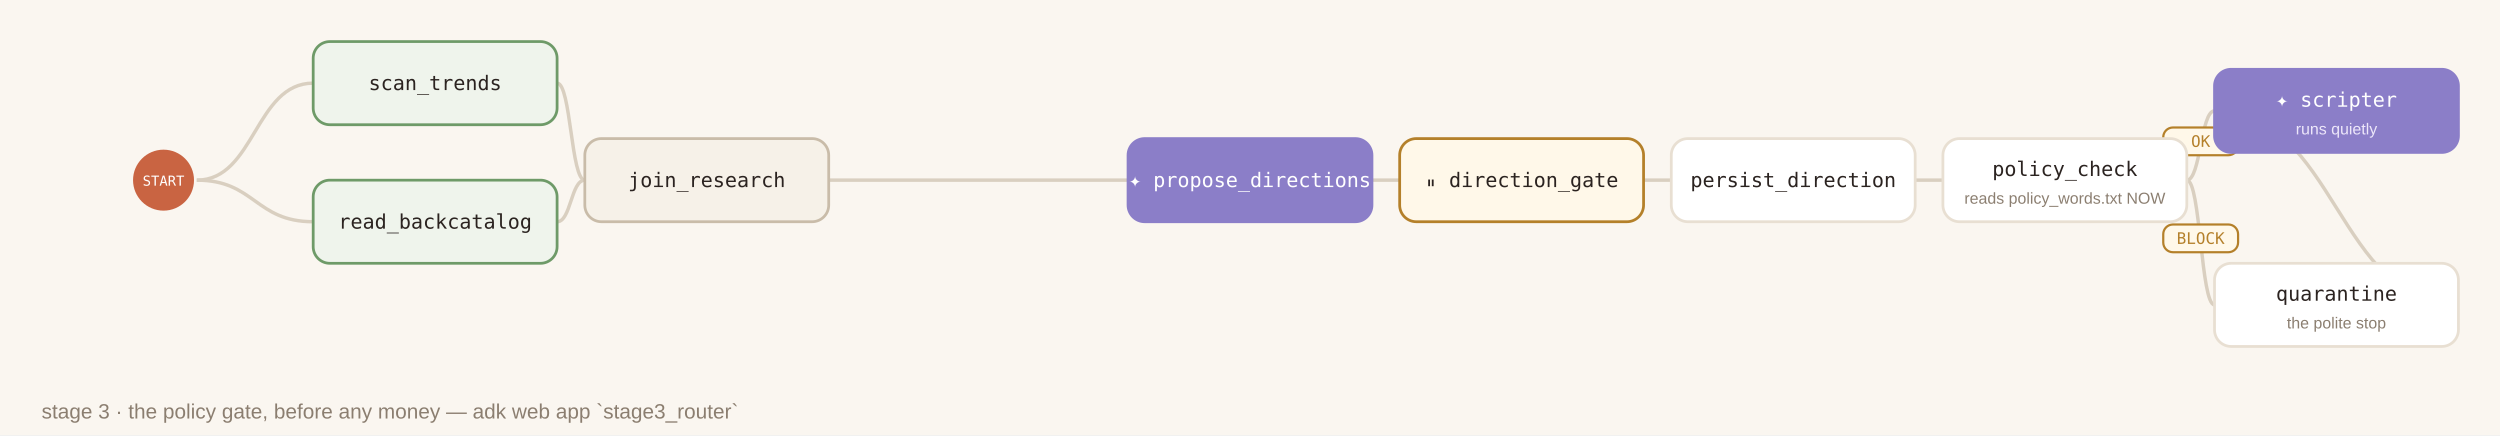
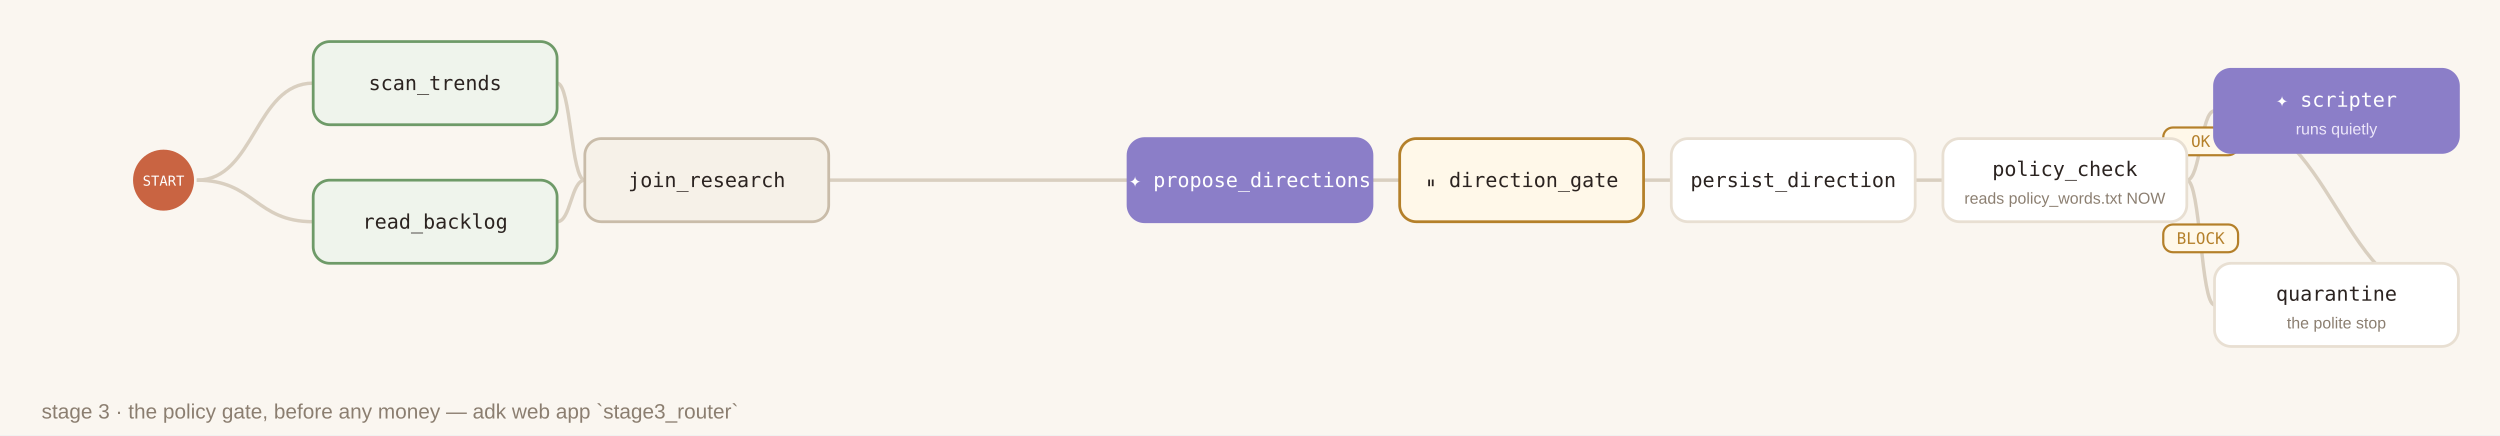
<svg xmlns="http://www.w3.org/2000/svg" width="1804" height="314" viewBox="0 0 1804 314">
  <rect width="1804" height="314" fill="#FAF6F0" />
  <path d="M142,130 C184,130 184,60 226,60" fill="none" stroke="#D9CFC0" stroke-width="2.5" />
  <path d="M402,60 C412,60 412,130 422,130" fill="none" stroke="#D9CFC0" stroke-width="2.5" />
  <path d="M142,130 C184,130 184,160 226,160" fill="none" stroke="#D9CFC0" stroke-width="2.5" />
  <path d="M402,160 C412,160 412,130 422,130" fill="none" stroke="#D9CFC0" stroke-width="2.5" />
  <path d="M598,130 C706,130 706,130 814,130" fill="none" stroke="#D9CFC0" stroke-width="2.5" />
  <path d="M990,130 C1000,130 1000,130 1010,130" fill="none" stroke="#D9CFC0" stroke-width="2.5" />
  <path d="M1186,130 C1196,130 1196,130 1206,130" fill="none" stroke="#D9CFC0" stroke-width="2.5" />
  <path d="M1382,130 C1392,130 1392,130 1402,130" fill="none" stroke="#D9CFC0" stroke-width="2.5" />
  <path d="M1578,130 C1588,130 1588,80 1598,80" fill="none" stroke="#D9CFC0" stroke-width="2.5" />
  <rect x="1561" y="92" width="54" height="20" rx="7" fill="#FFF8E9" stroke="#B4802A" stroke-width="1.6" />
  <text x="1588" y="106" text-anchor="middle" font-size="11.5" font-family="SF Mono,Menlo,monospace" fill="#B4802A">OK</text>
  <path d="M1578,130 C1588,130 1588,220 1598,220" fill="none" stroke="#D9CFC0" stroke-width="2.5" />
  <rect x="1561" y="162" width="54" height="20" rx="7" fill="#FFF8E9" stroke="#B4802A" stroke-width="1.6" />
  <text x="1588" y="176" text-anchor="middle" font-size="11.5" font-family="SF Mono,Menlo,monospace" fill="#B4802A">BLOCK</text>
  <path d="M1774,220 C1686,220 1686,80 1598,80" fill="none" stroke="#D9CFC0" stroke-width="2.5" />
  <circle cx="118" cy="130" r="22" fill="#C96442" />
  <text x="118" y="134" text-anchor="middle" font-size="10" font-family="SF Mono,Menlo,monospace" fill="#fff">START</text>
  <rect x="226" y="30" width="176" height="60" rx="12" fill="#EFF4EC" stroke="#6E9A68" stroke-width="2" />
  <text x="314" y="65" text-anchor="middle" font-size="14.5" font-family="SF Mono,Menlo,monospace" fill="#2B2320">scan_trends</text>
  <rect x="226" y="130" width="176" height="60" rx="12" fill="#EFF4EC" stroke="#6E9A68" stroke-width="2" />
-   <text x="314" y="165" text-anchor="middle" font-size="14.5" font-family="SF Mono,Menlo,monospace" fill="#2B2320">read_backcatalog</text>
+   <text x="314" y="165" text-anchor="middle" font-size="14.5" font-family="SF Mono,Menlo,monospace" fill="#2B2320">read_backlog</text>
  <rect x="422" y="100" width="176" height="60" rx="12" fill="#F6F1E8" stroke="#C9BCA9" stroke-width="2" />
  <text x="510" y="135" text-anchor="middle" font-size="14.5" font-family="SF Mono,Menlo,monospace" fill="#2B2320">join_research</text>
  <rect x="814" y="100" width="176" height="60" rx="12" fill="#8B7EC8" stroke="#8B7EC8" stroke-width="2" />
  <text x="902" y="135" text-anchor="middle" font-size="14.5" font-family="SF Mono,Menlo,monospace" fill="#FFFFFF">✦ propose_directions</text>
  <rect x="1010" y="100" width="176" height="60" rx="12" fill="#FFF8E9" stroke="#B4802A" stroke-width="2" />
  <text x="1098" y="135" text-anchor="middle" font-size="14.5" font-family="SF Mono,Menlo,monospace" fill="#2B2320">⏸ direction_gate</text>
  <rect x="1206" y="100" width="176" height="60" rx="12" fill="#FFFFFF" stroke="#E8DFD2" stroke-width="2" />
  <text x="1294" y="135" text-anchor="middle" font-size="14.5" font-family="SF Mono,Menlo,monospace" fill="#2B2320">persist_direction</text>
  <rect x="1402" y="100" width="176" height="60" rx="12" fill="#FFFFFF" stroke="#E8DFD2" stroke-width="2" />
  <text x="1490" y="127" text-anchor="middle" font-size="14.5" font-family="SF Mono,Menlo,monospace" fill="#2B2320">policy_check</text>
  <text x="1490" y="147" text-anchor="middle" font-size="11.5" font-family="-apple-system,Arial" fill="#8B7E70">reads policy_words.txt NOW</text>
  <rect x="1598" y="50" width="176" height="60" rx="12" fill="#8B7EC8" stroke="#8B7EC8" stroke-width="2" />
  <text x="1686" y="77" text-anchor="middle" font-size="14.5" font-family="SF Mono,Menlo,monospace" fill="#FFFFFF">✦ scripter</text>
  <text x="1686" y="97" text-anchor="middle" font-size="11.5" font-family="-apple-system,Arial" fill="#EDE7FA">runs quietly</text>
  <rect x="1598" y="190" width="176" height="60" rx="12" fill="#FFFFFF" stroke="#E8DFD2" stroke-width="2" />
  <text x="1686" y="217" text-anchor="middle" font-size="14.5" font-family="SF Mono,Menlo,monospace" fill="#2B2320">quarantine</text>
  <text x="1686" y="237" text-anchor="middle" font-size="11.5" font-family="-apple-system,Arial" fill="#8B7E70">the polite stop</text>
  <text x="30" y="302" font-size="15" fill="#8B7E70" font-family="-apple-system,Arial">stage 3 · the policy gate, before any money — adk web app `stage3_router`</text>
</svg>
